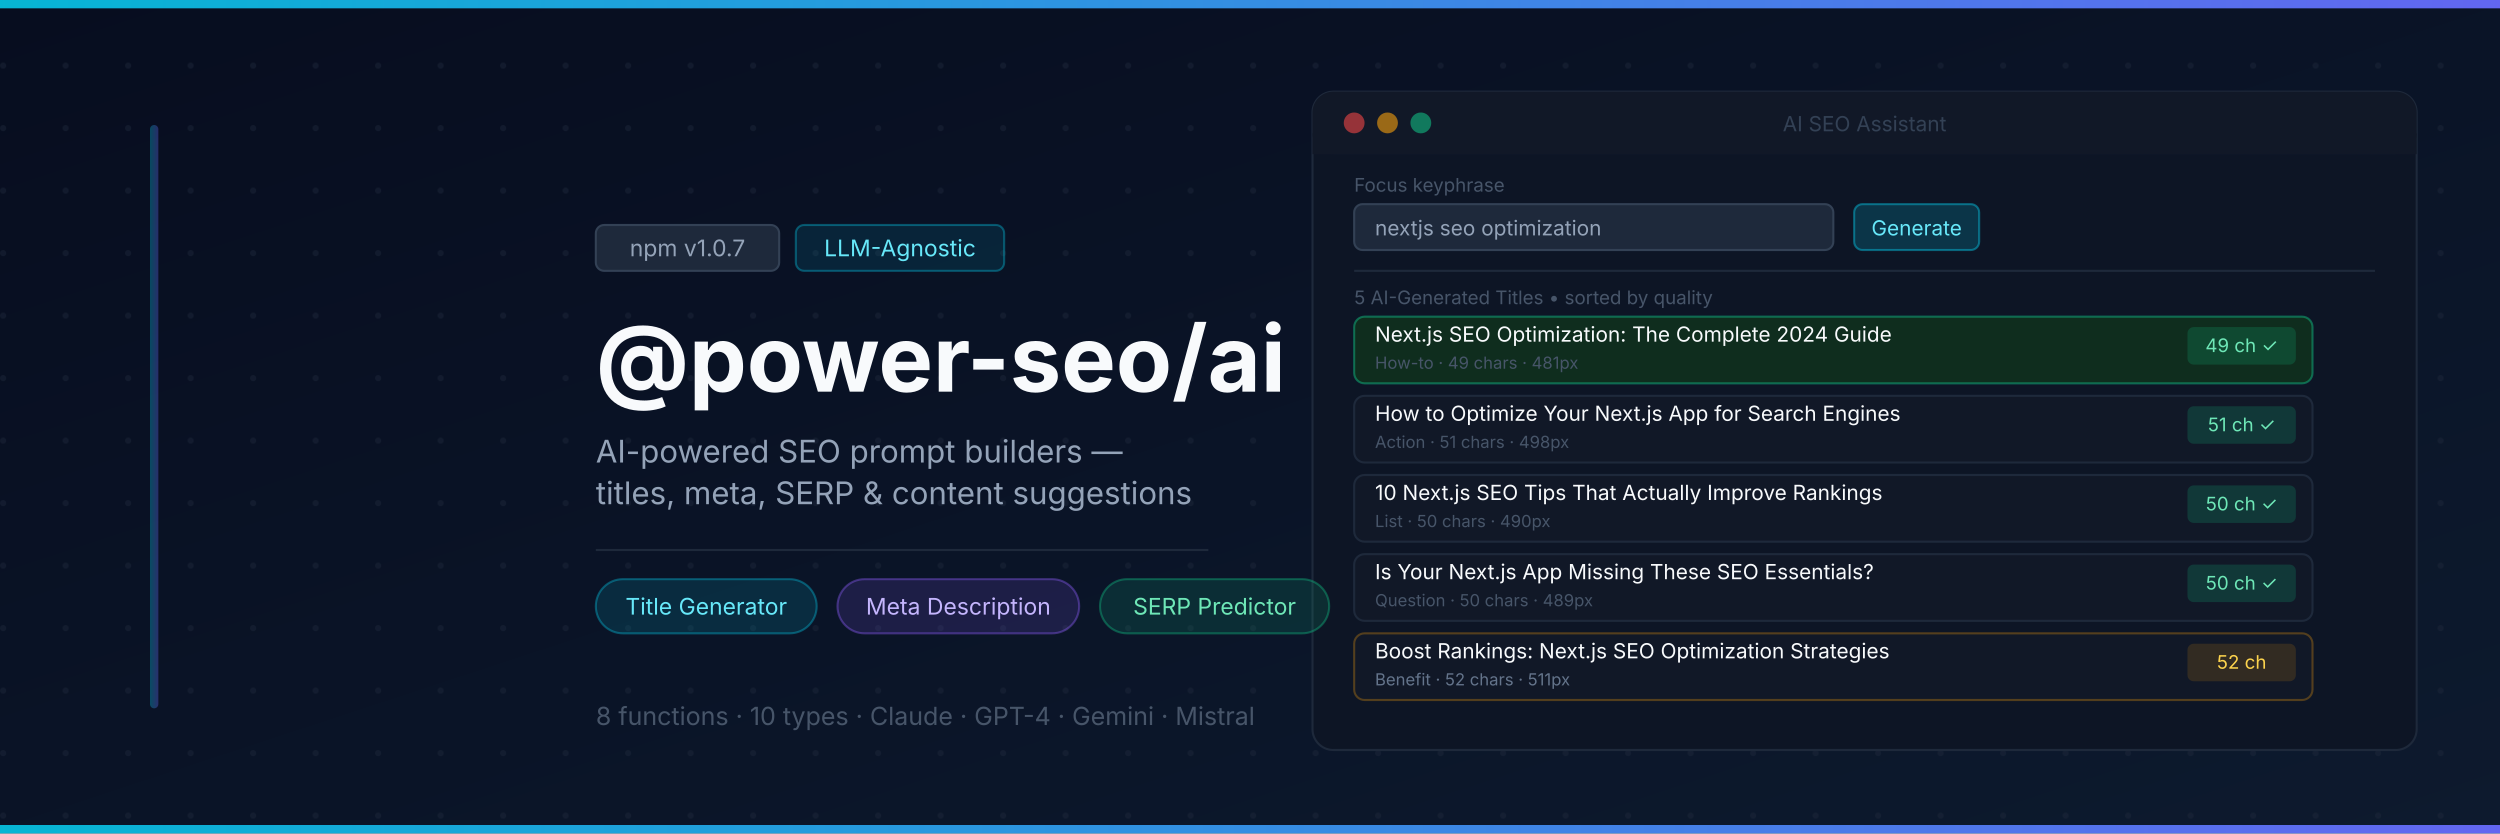
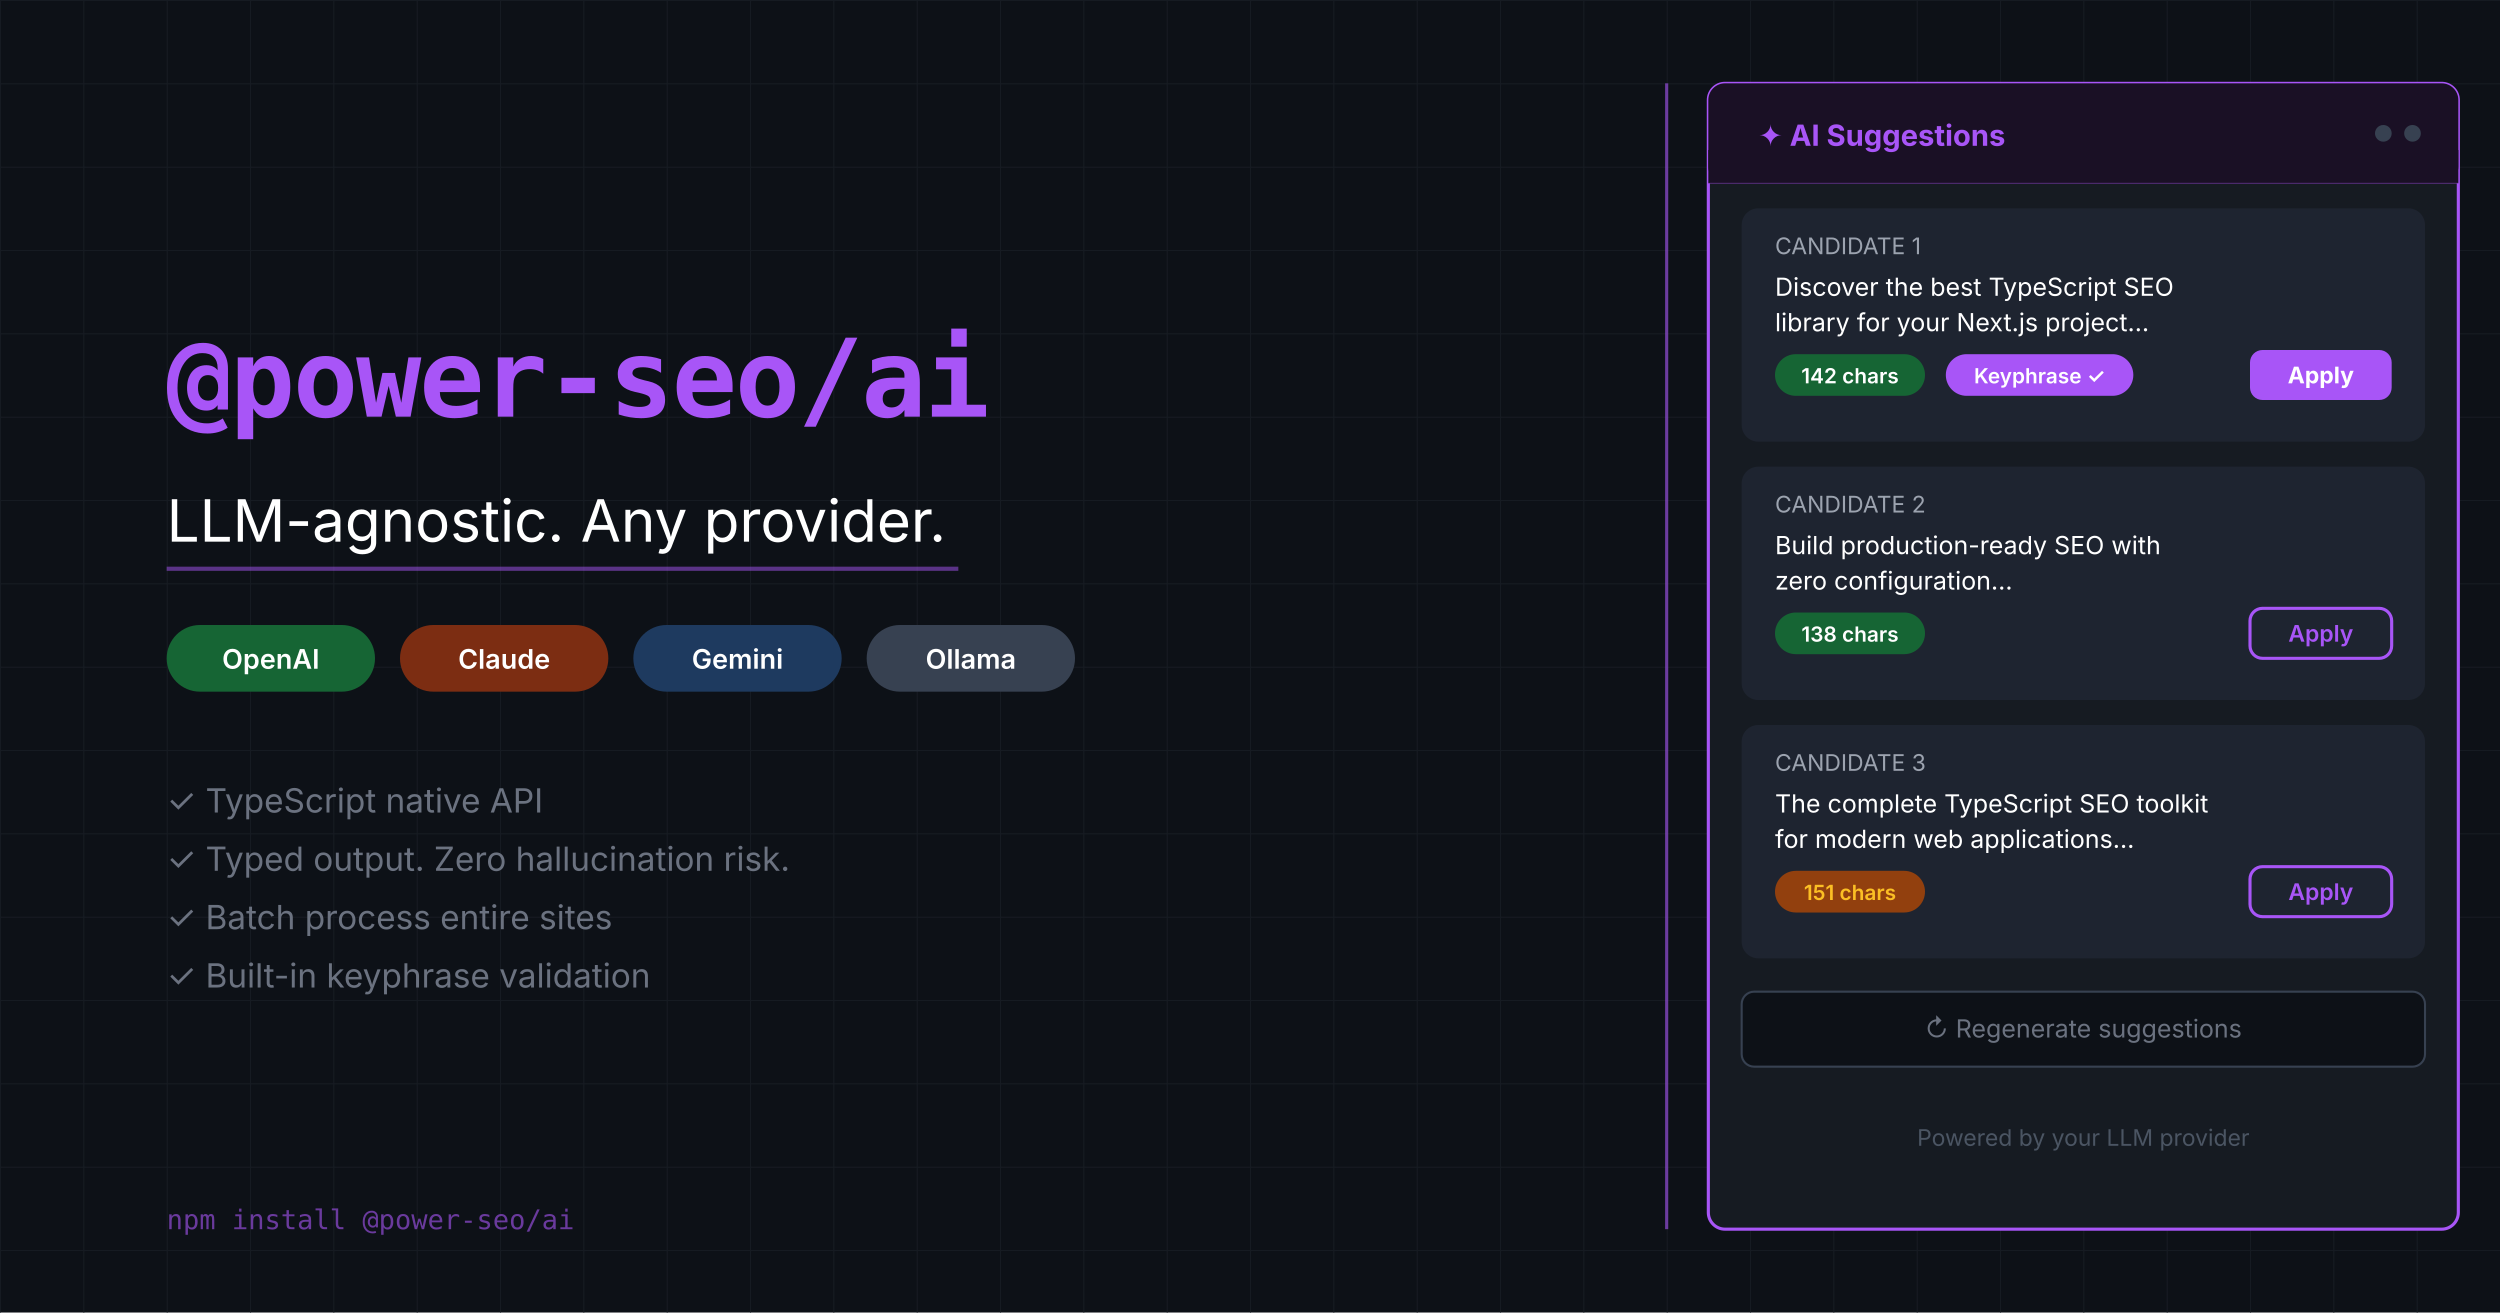
- <svg xmlns="http://www.w3.org/2000/svg" width="1200" height="400" viewBox="0 0 1200 400">
+ <svg xmlns="http://www.w3.org/2000/svg" width="1200" height="630" viewBox="0 0 1200 630">
  <defs>
-     <linearGradient id="bg" x1="0" y1="0" x2="1" y2="1" gradientUnits="objectBoundingBox">
-       <stop offset="0%" stop-color="#070d1f" />
-       <stop offset="100%" stop-color="#0d1a2e" />
-     </linearGradient>
-     <linearGradient id="accent" x1="0" y1="0" x2="1" y2="0" gradientUnits="objectBoundingBox">
-       <stop offset="0%" stop-color="#06b6d4" />
-       <stop offset="100%" stop-color="#6366f1" />
-     </linearGradient>
-     <pattern id="dots" width="30" height="30" patternUnits="userSpaceOnUse">
-       <circle cx="1.5" cy="1.5" r="1.5" fill="#1e293b" opacity="0.45" />
+     <style>
+       .font-mono { font-family: 'JetBrains Mono', 'Fira Code', 'Cascadia Code', monospace; }
+       .font-ui { font-family: 'Inter', -apple-system, BlinkMacSystemFont, 'Segoe UI', sans-serif; }
+     </style>
+   </defs>
+   <rect width="1200" height="630" fill="#0d1117" />
+   <defs>
+     <pattern id="grid" width="40" height="40" patternUnits="userSpaceOnUse">
+       <path d="M 40 0 L 0 0 0 40" fill="none" stroke="#161b22" stroke-width="1" />
    </pattern>
  </defs>
-   <rect width="1200" height="400" fill="url(#bg)" />
-   <rect width="1200" height="400" fill="url(#dots)" />
-   <rect x="0" y="0" width="1200" height="4" fill="url(#accent)" />
-   <rect x="630" y="44" width="530" height="316" rx="10" fill="#0d1525" stroke="#1e293b" stroke-width="1" />
-   <rect x="630" y="44" width="530" height="30" rx="10" fill="#111827" />
-   <rect x="630" y="64" width="530" height="10" fill="#111827" />
-   <circle cx="650" cy="59" r="5" fill="#ef4444" opacity="0.6" />
-   <circle cx="666" cy="59" r="5" fill="#f59e0b" opacity="0.6" />
-   <circle cx="682" cy="59" r="5" fill="#10b981" opacity="0.6" />
-   <text x="895" y="63" font-family="system-ui,-apple-system,sans-serif" font-size="10" fill="#334155" text-anchor="middle">AI SEO Assistant</text>
-   <text x="650" y="92" font-family="system-ui,-apple-system,sans-serif" font-size="9" fill="#475569">Focus keyphrase</text>
-   <rect x="650" y="98" width="230" height="22" rx="4" fill="#1e293b" stroke="#334155" stroke-width="1" />
-   <text x="660" y="113" font-family="system-ui,-apple-system,sans-serif" font-size="10" fill="#94a3b8">nextjs seo optimization</text>
-   <rect x="890" y="98" width="60" height="22" rx="4" fill="#06b6d4" fill-opacity="0.2" stroke="#06b6d4" stroke-opacity="0.5" stroke-width="1" />
-   <text x="920" y="113" font-family="system-ui,-apple-system,sans-serif" font-size="10" fill="#67e8f9" text-anchor="middle">Generate</text>
-   <line x1="650" y1="130" x2="1140" y2="130" stroke="#1e293b" stroke-width="1" />
-   <text x="650" y="146" font-family="system-ui,-apple-system,sans-serif" font-size="9" fill="#475569">5 AI-Generated Titles  •  sorted by quality</text>
-   <rect x="650" y="152" width="460" height="32" rx="5" fill="#0f2d1e" stroke="#10b981" stroke-opacity="0.5" stroke-width="1" />
-   <text x="660" y="164" font-family="system-ui,-apple-system,sans-serif" font-size="10" fill="#f8fafc">Next.js SEO Optimization: The Complete 2024 Guide</text>
-   <rect x="1050" y="157" width="52" height="18" rx="3" fill="#10b981" fill-opacity="0.2" />
-   <text x="1076" y="169" font-family="system-ui,-apple-system,sans-serif" font-size="9" fill="#6ee7b7" text-anchor="middle">49 ch ✓</text>
-   <text x="660" y="177" font-family="system-ui,-apple-system,sans-serif" font-size="8" fill="#475569">How-to · 49 chars · 481px</text>
-   <rect x="650" y="190" width="460" height="32" rx="5" fill="#111827" stroke="#1e293b" stroke-width="1" />
-   <text x="660" y="202" font-family="system-ui,-apple-system,sans-serif" font-size="10" fill="#f8fafc">How to Optimize Your Next.js App for Search Engines</text>
-   <rect x="1050" y="195" width="52" height="18" rx="3" fill="#10b981" fill-opacity="0.2" />
-   <text x="1076" y="207" font-family="system-ui,-apple-system,sans-serif" font-size="9" fill="#6ee7b7" text-anchor="middle">51 ch ✓</text>
-   <text x="660" y="215" font-family="system-ui,-apple-system,sans-serif" font-size="8" fill="#475569">Action · 51 chars · 498px</text>
-   <rect x="650" y="228" width="460" height="32" rx="5" fill="#111827" stroke="#1e293b" stroke-width="1" />
-   <text x="660" y="240" font-family="system-ui,-apple-system,sans-serif" font-size="10" fill="#f8fafc">10 Next.js SEO Tips That Actually Improve Rankings</text>
-   <rect x="1050" y="233" width="52" height="18" rx="3" fill="#10b981" fill-opacity="0.2" />
-   <text x="1076" y="245" font-family="system-ui,-apple-system,sans-serif" font-size="9" fill="#6ee7b7" text-anchor="middle">50 ch ✓</text>
-   <text x="660" y="253" font-family="system-ui,-apple-system,sans-serif" font-size="8" fill="#475569">List · 50 chars · 490px</text>
-   <rect x="650" y="266" width="460" height="32" rx="5" fill="#111827" stroke="#1e293b" stroke-width="1" />
-   <text x="660" y="278" font-family="system-ui,-apple-system,sans-serif" font-size="10" fill="#f8fafc">Is Your Next.js App Missing These SEO Essentials?</text>
-   <rect x="1050" y="271" width="52" height="18" rx="3" fill="#10b981" fill-opacity="0.2" />
-   <text x="1076" y="283" font-family="system-ui,-apple-system,sans-serif" font-size="9" fill="#6ee7b7" text-anchor="middle">50 ch ✓</text>
-   <text x="660" y="291" font-family="system-ui,-apple-system,sans-serif" font-size="8" fill="#475569">Question · 50 chars · 489px</text>
-   <rect x="650" y="304" width="460" height="32" rx="5" fill="#111827" stroke="#f59e0b" stroke-opacity="0.3" stroke-width="1" />
-   <text x="660" y="316" font-family="system-ui,-apple-system,sans-serif" font-size="10" fill="#f8fafc">Boost Rankings: Next.js SEO Optimization Strategies</text>
-   <rect x="1050" y="309" width="52" height="18" rx="3" fill="#f59e0b" fill-opacity="0.15" />
-   <text x="1076" y="321" font-family="system-ui,-apple-system,sans-serif" font-size="9" fill="#fcd34d" text-anchor="middle">52 ch</text>
-   <text x="660" y="329" font-family="system-ui,-apple-system,sans-serif" font-size="8" fill="#64748b">Benefit · 52 chars · 511px</text>
-   <rect x="72" y="60" width="4" height="280" rx="2" fill="url(#accent)" opacity="0.35" />
-   <rect x="286" y="108" width="88" height="22" rx="4" fill="#1e293b" stroke="#334155" />
-   <text x="330" y="123" font-family="system-ui,-apple-system,sans-serif" font-size="11" fill="#94a3b8" text-anchor="middle">npm v1.0.7</text>
-   <rect x="382" y="108" width="100" height="22" rx="4" fill="#06b6d4" fill-opacity="0.12" stroke="#06b6d4" stroke-opacity="0.4" />
-   <text x="432" y="123" font-family="system-ui,-apple-system,sans-serif" font-size="11" fill="#67e8f9" text-anchor="middle">LLM-Agnostic</text>
-   <text x="286" y="188" font-family="system-ui,-apple-system,sans-serif" font-size="44" font-weight="700" fill="#f8fafc">@power-seo/ai</text>
-   <text x="286" y="222" font-family="system-ui,-apple-system,sans-serif" font-size="15" fill="#94a3b8">AI-powered SEO prompt builders —</text>
-   <text x="286" y="242" font-family="system-ui,-apple-system,sans-serif" font-size="15" fill="#94a3b8">titles, meta, SERP &amp; content suggestions</text>
-   <line x1="286" y1="264" x2="580" y2="264" stroke="#1e293b" stroke-width="1" />
-   <rect x="286" y="278" width="106" height="26" rx="13" fill="#06b6d4" fill-opacity="0.15" stroke="#06b6d4" stroke-opacity="0.4" />
-   <text x="339" y="295" font-family="system-ui,-apple-system,sans-serif" font-size="11" fill="#67e8f9" text-anchor="middle">Title Generator</text>
-   <rect x="402" y="278" width="116" height="26" rx="13" fill="#8b5cf6" fill-opacity="0.15" stroke="#8b5cf6" stroke-opacity="0.4" />
-   <text x="460" y="295" font-family="system-ui,-apple-system,sans-serif" font-size="11" fill="#c4b5fd" text-anchor="middle">Meta Description</text>
-   <rect x="528" y="278" width="110" height="26" rx="13" fill="#10b981" fill-opacity="0.15" stroke="#10b981" stroke-opacity="0.4" />
-   <text x="583" y="295" font-family="system-ui,-apple-system,sans-serif" font-size="11" fill="#6ee7b7" text-anchor="middle">SERP Predictor</text>
-   <text x="286" y="348" font-family="system-ui,-apple-system,sans-serif" font-size="12" fill="#475569">8 functions · 10 types · Claude · GPT-4 · Gemini · Mistral</text>
-   <rect x="0" y="396" width="1200" height="4" fill="url(#accent)" />
+   <rect width="1200" height="630" fill="url(#grid)" />
+   <text x="80" y="200" class="font-mono" font-size="52" font-weight="700" fill="#a855f7" letter-spacing="-1">@power-seo/ai</text>
+   <text x="80" y="260" class="font-ui" font-size="28" font-weight="400" fill="#ffffff">LLM-agnostic. Any provider.</text>
+   <line x1="80" y1="273" x2="460" y2="273" stroke="#a855f7" stroke-width="2" opacity="0.5" />
+   <rect x="80" y="300" width="100" height="32" rx="16" fill="#166534" />
+   <text x="130" y="321" class="font-ui" font-size="13" font-weight="600" fill="#ffffff" text-anchor="middle">OpenAI</text>
+   <rect x="192" y="300" width="100" height="32" rx="16" fill="#7c2d12" />
+   <text x="242" y="321" class="font-ui" font-size="13" font-weight="600" fill="#ffffff" text-anchor="middle">Claude</text>
+   <rect x="304" y="300" width="100" height="32" rx="16" fill="#1e3a5f" />
+   <text x="354" y="321" class="font-ui" font-size="13" font-weight="600" fill="#ffffff" text-anchor="middle">Gemini</text>
+   <rect x="416" y="300" width="100" height="32" rx="16" fill="#374151" />
+   <text x="466" y="321" class="font-ui" font-size="13" font-weight="600" fill="#ffffff" text-anchor="middle">Ollama</text>
+   <text x="80" y="390" class="font-ui" font-size="16" fill="#6b7280">✓ TypeScript native API</text>
+   <text x="80" y="418" class="font-ui" font-size="16" fill="#6b7280">✓ Typed output. Zero hallucination risk.</text>
+   <text x="80" y="446" class="font-ui" font-size="16" fill="#6b7280">✓ Batch process entire sites</text>
+   <text x="80" y="474" class="font-ui" font-size="16" fill="#6b7280">✓ Built-in keyphrase validation</text>
+   <text x="80" y="590" class="font-mono" font-size="13" fill="#a855f7" opacity="0.6">npm install @power-seo/ai</text>
+   <line x1="800" y1="40" x2="800" y2="590" stroke="#a855f7" stroke-width="1.5" opacity="0.6" />
+   <rect x="820" y="40" width="360" height="550" rx="8" fill="#161b22" stroke="#a855f7" stroke-width="1.5" />
+   <rect x="820" y="40" width="360" height="48" rx="8" fill="#1a1025" />
+   <rect x="820" y="72" width="360" height="16" fill="#1a1025" />
+   <text x="844" y="70" class="font-ui" font-size="14" font-weight="700" fill="#a855f7">✦ AI Suggestions</text>
+   <circle cx="1144" cy="64" r="4" fill="#374151" />
+   <circle cx="1158" cy="64" r="4" fill="#374151" />
+   <line x1="820" y1="88" x2="1180" y2="88" stroke="#a855f7" stroke-width="0.5" opacity="0.4" />
+   <rect x="836" y="100" width="328" height="112" rx="8" fill="#1e2430" />
+   <text x="852" y="122" class="font-ui" font-size="11" fill="#9ca3af">CANDIDATE 1</text>
+   <text x="852" y="142" class="font-ui" font-size="12" fill="#ffffff">Discover the best TypeScript SEO</text>
+   <text x="852" y="159" class="font-ui" font-size="12" fill="#ffffff">library for your Next.js project...</text>
+   <rect x="852" y="170" width="72" height="20" rx="10" fill="#166534" />
+   <text x="888" y="184" class="font-ui" font-size="10" font-weight="600" fill="#ffffff" text-anchor="middle">142 chars</text>
+   <rect x="934" y="170" width="90" height="20" rx="10" fill="#a855f7" />
+   <text x="979" y="184" class="font-ui" font-size="10" font-weight="600" fill="#ffffff" text-anchor="middle">Keyphrase ✓</text>
+   <rect x="1080" y="168" width="68" height="24" rx="6" fill="#a855f7" />
+   <text x="1114" y="184" class="font-ui" font-size="11" font-weight="700" fill="#ffffff" text-anchor="middle">Apply</text>
+   <rect x="836" y="224" width="328" height="112" rx="8" fill="#1e2430" />
+   <text x="852" y="246" class="font-ui" font-size="11" fill="#9ca3af">CANDIDATE 2</text>
+   <text x="852" y="266" class="font-ui" font-size="12" fill="#ffffff">Build production-ready SEO with</text>
+   <text x="852" y="283" class="font-ui" font-size="12" fill="#ffffff">zero configuration...</text>
+   <rect x="852" y="294" width="72" height="20" rx="10" fill="#166534" />
+   <text x="888" y="308" class="font-ui" font-size="10" font-weight="600" fill="#ffffff" text-anchor="middle">138 chars</text>
+   <rect x="1080" y="292" width="68" height="24" rx="6" fill="none" stroke="#a855f7" stroke-width="1.5" />
+   <text x="1114" y="308" class="font-ui" font-size="11" font-weight="600" fill="#a855f7" text-anchor="middle">Apply</text>
+   <rect x="836" y="348" width="328" height="112" rx="8" fill="#1e2430" />
+   <text x="852" y="370" class="font-ui" font-size="11" fill="#9ca3af">CANDIDATE 3</text>
+   <text x="852" y="390" class="font-ui" font-size="12" fill="#ffffff">The complete TypeScript SEO toolkit</text>
+   <text x="852" y="407" class="font-ui" font-size="12" fill="#ffffff">for modern web applications...</text>
+   <rect x="852" y="418" width="72" height="20" rx="10" fill="#92400e" />
+   <text x="888" y="432" class="font-ui" font-size="10" font-weight="600" fill="#fbbf24" text-anchor="middle">151 chars</text>
+   <rect x="1080" y="416" width="68" height="24" rx="6" fill="none" stroke="#a855f7" stroke-width="1.5" />
+   <text x="1114" y="432" class="font-ui" font-size="11" font-weight="600" fill="#a855f7" text-anchor="middle">Apply</text>
+   <rect x="836" y="476" width="328" height="36" rx="6" fill="#0d1117" stroke="#374151" stroke-width="1" />
+   <text x="1000" y="498" class="font-ui" font-size="12" fill="#6b7280" text-anchor="middle">↻ Regenerate suggestions</text>
+   <text x="1000" y="550" class="font-ui" font-size="11" fill="#4b5563" text-anchor="middle">Powered by your LLM provider</text>
</svg>
